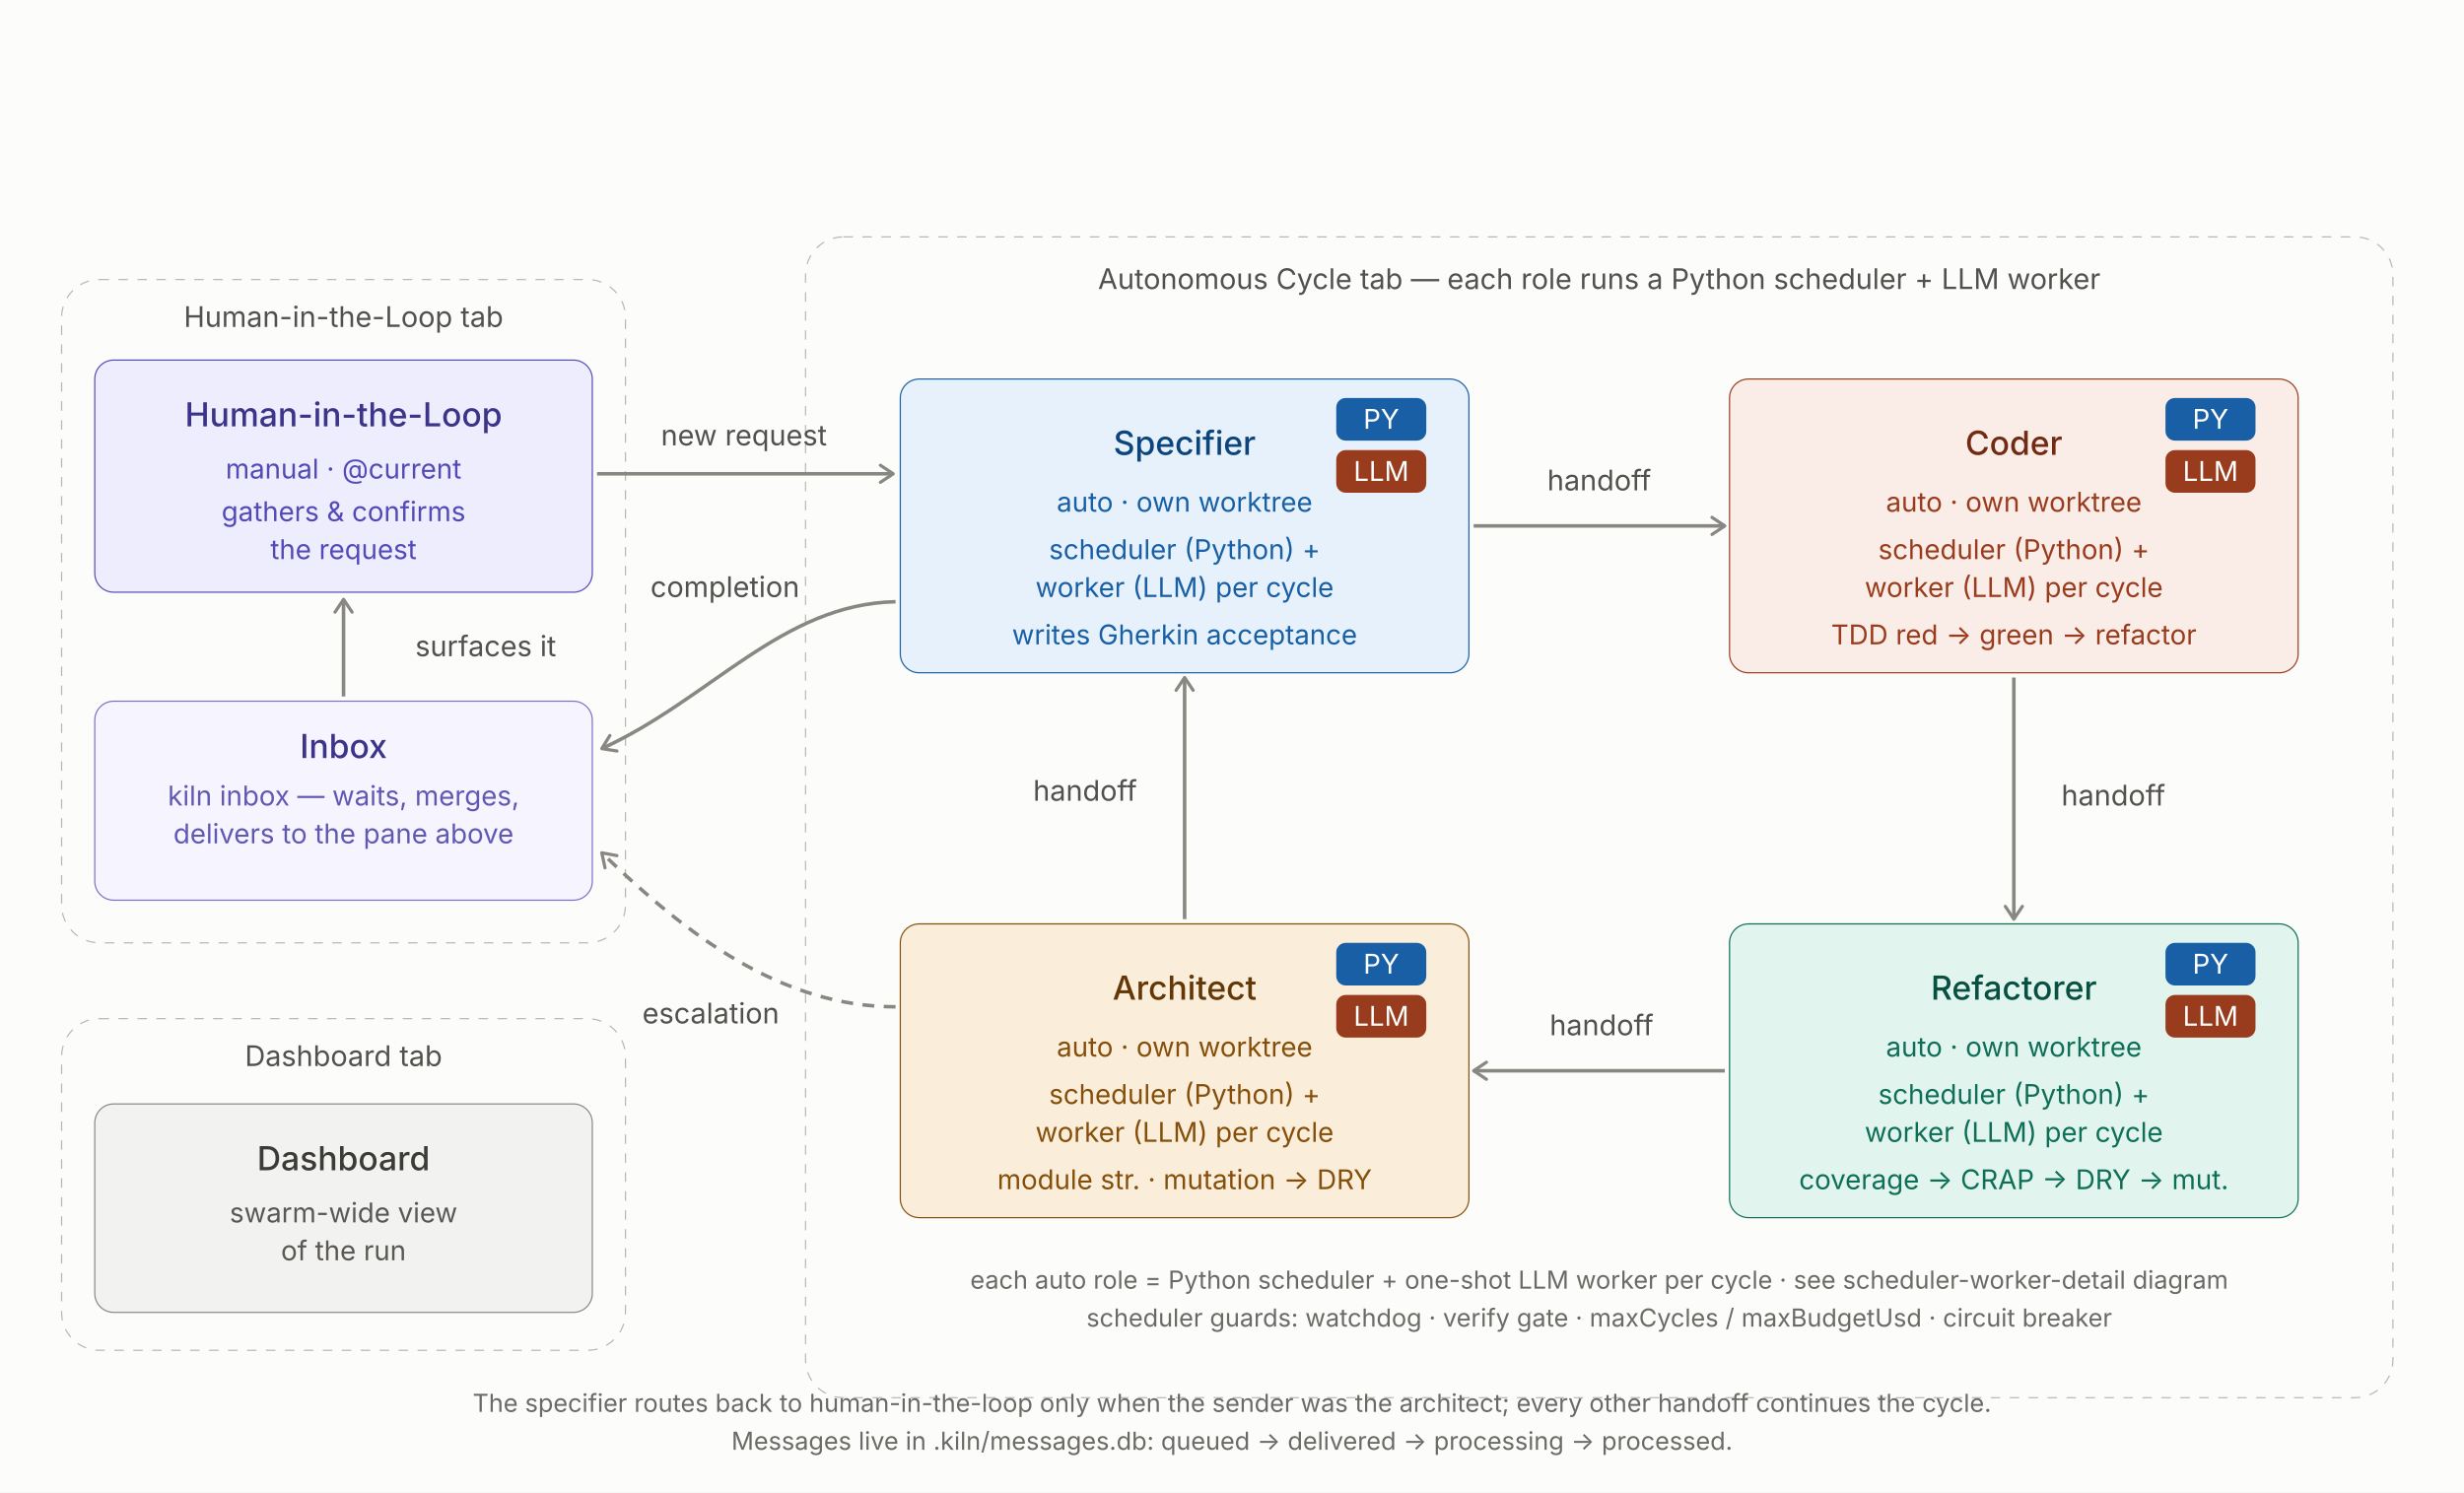
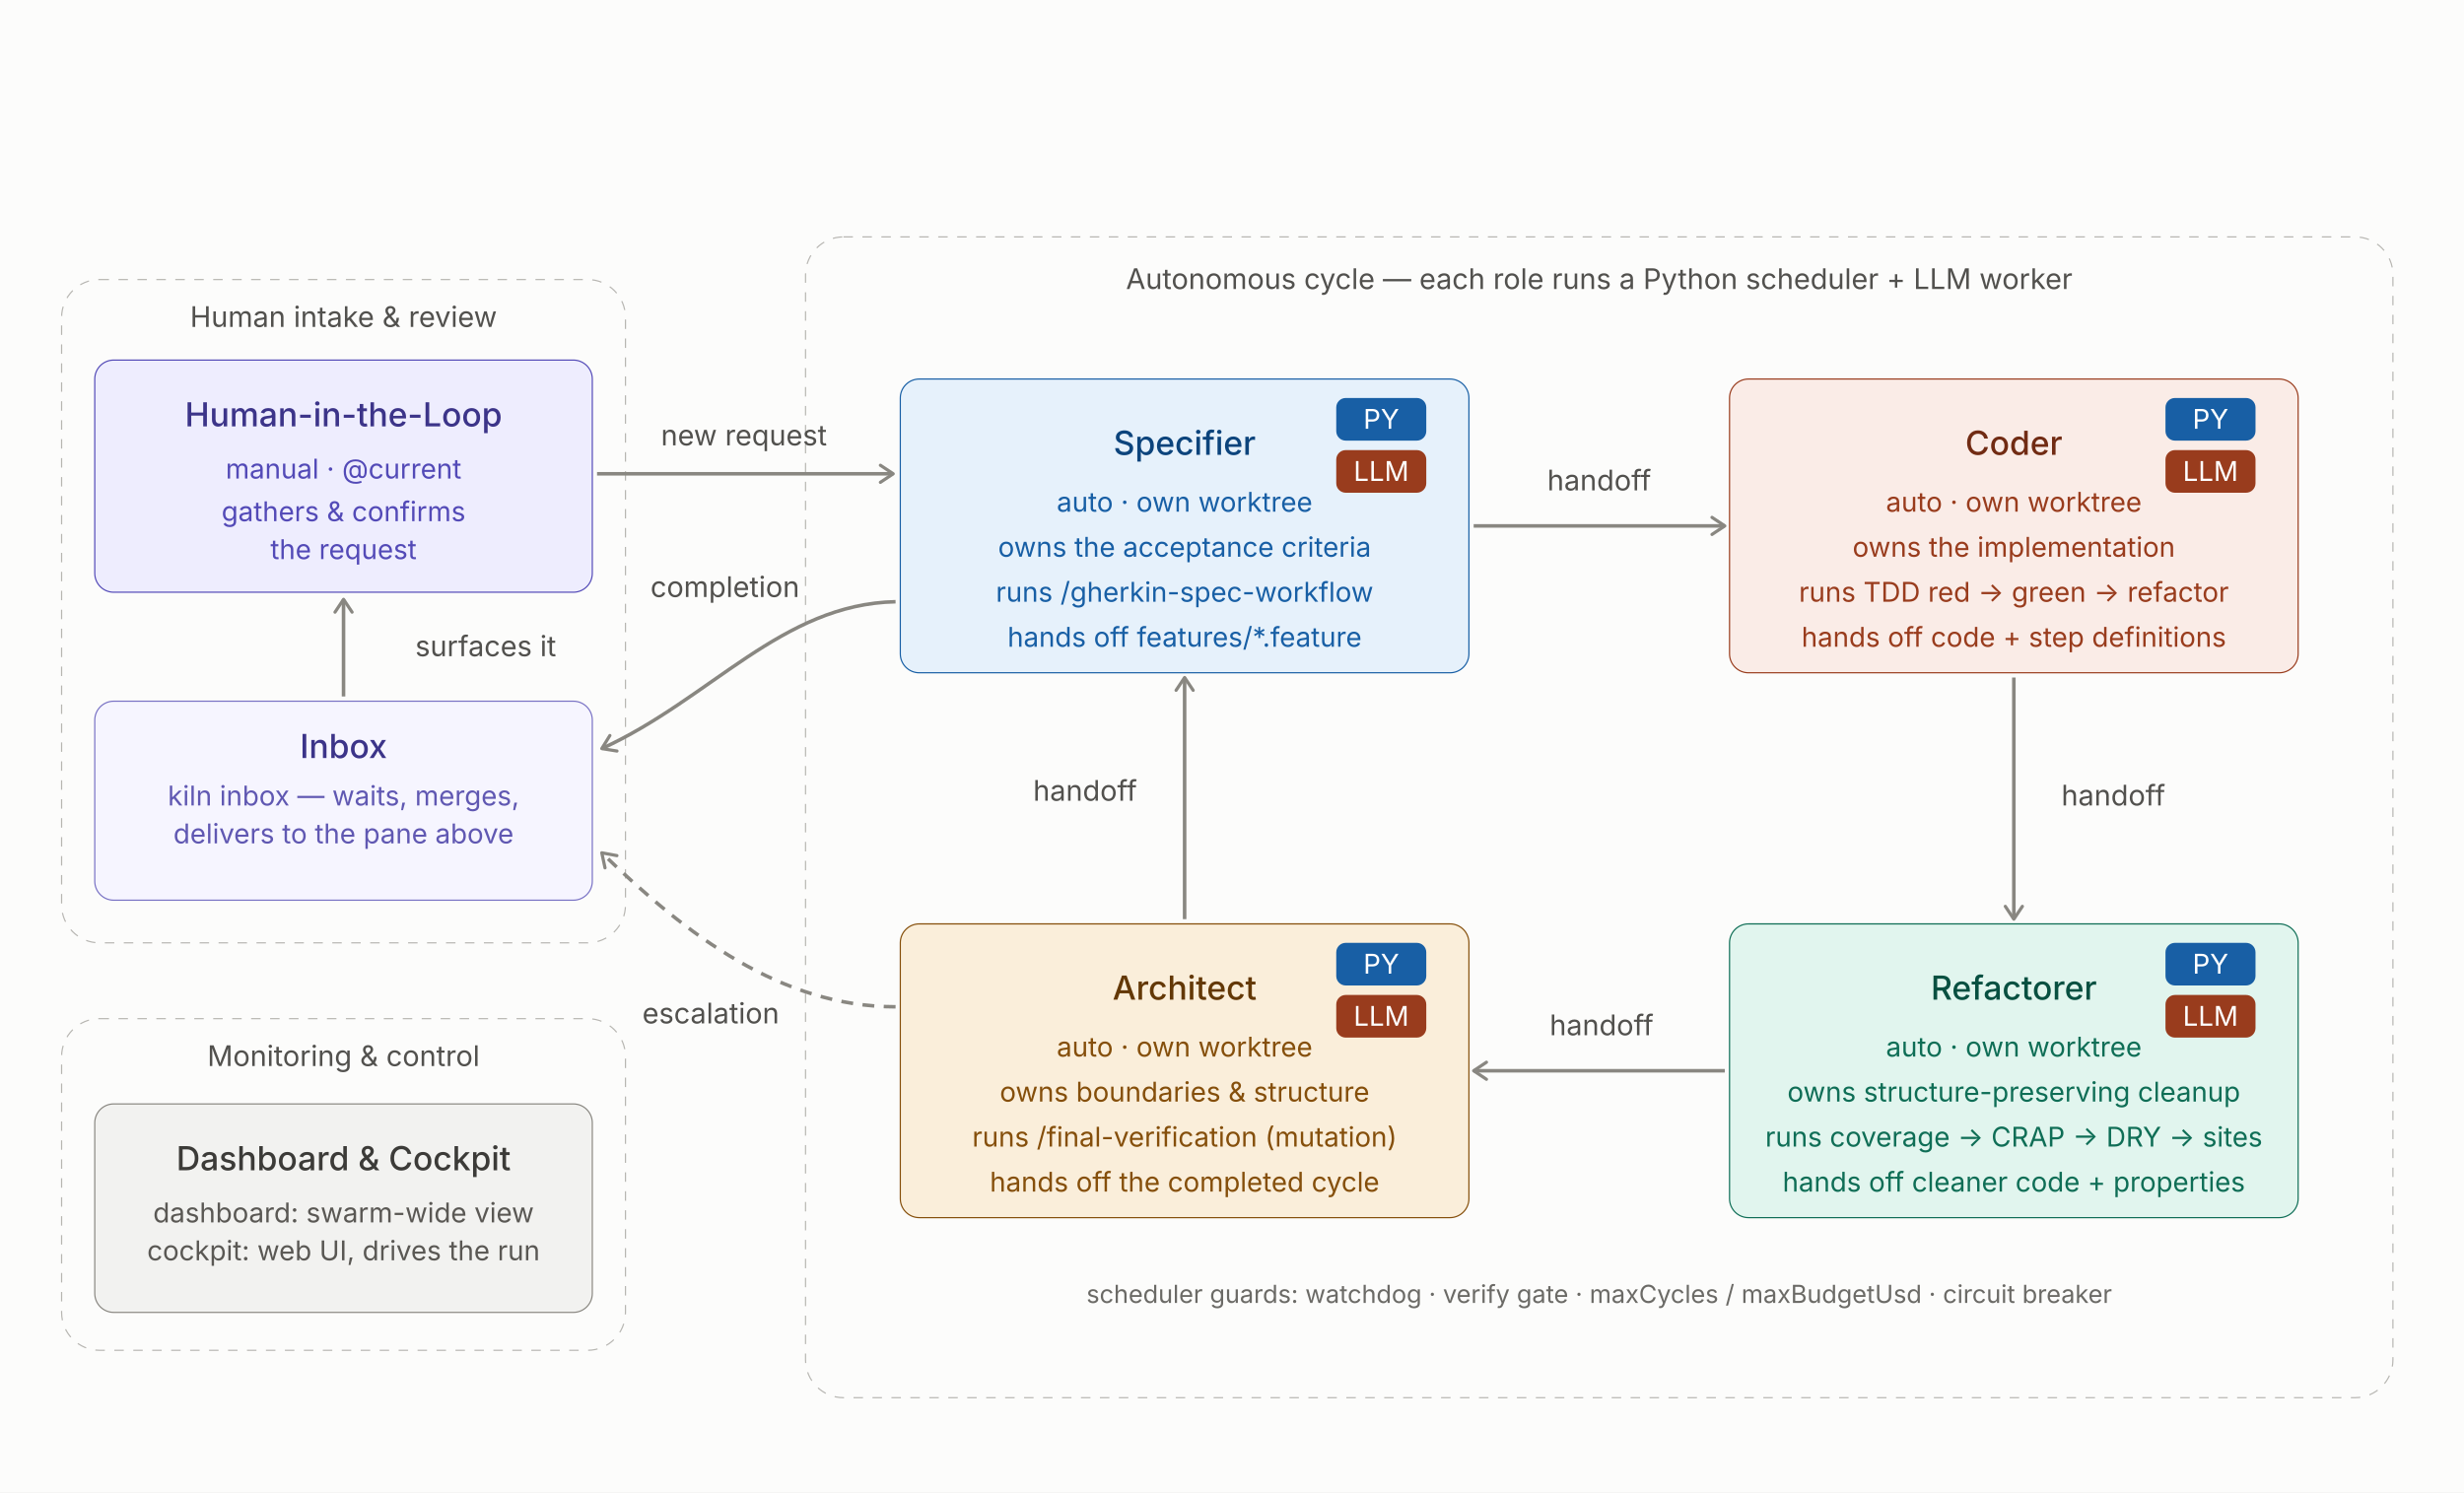
<svg xmlns="http://www.w3.org/2000/svg" width="100%" viewBox="0 0 1040 630" role="img">
  <defs>
    <marker id="arrow" viewBox="0 0 10 10" refX="8" refY="5" markerWidth="6" markerHeight="6" orient="auto-start-reverse">
      <path d="M2 1L8 5L2 9" fill="none" stroke="#898781" stroke-width="1.5" stroke-linecap="round" stroke-linejoin="round" />
    </marker>
    <marker id="arrow-red" viewBox="0 0 10 10" refX="8" refY="5" markerWidth="6" markerHeight="6" orient="auto-start-reverse">
      <path d="M2 1L8 5L2 9" fill="none" stroke="#a8422a" stroke-width="1.5" stroke-linecap="round" stroke-linejoin="round" />
    </marker>
    <style>
    text { font-family: "Anthropic Sans", -apple-system, BlinkMacSystemFont, "Segoe UI", sans-serif; }
    .name { font-size: 14px; font-weight: 500; }
    .sub  { font-size: 11.5px; font-weight: 400; }
    .edge { font-size: 12px; fill: #52514e; }
    .grp  { font-size: 12px; fill: #52514e; }
    .note { font-size: 10.5px; fill: #6b6a66; }
    .box  { stroke-width: 0.5; }
    .conn { fill: none; stroke: #898781; stroke-width: 1.5; }
    .dash { fill: none; stroke: #898781; stroke-width: 1.5; stroke-dasharray: 5 4; }
    .cluster { fill: none; stroke: #898781; stroke-width: 0.5; stroke-dasharray: 4 4; opacity: 0.6; }
  </style>
  </defs>
  <rect x="0" y="0" width="1040" height="630" fill="#fcfcfb" />
  <rect class="cluster" x="26" y="118" width="238" height="280" rx="16" />
-   <text class="grp" x="145" y="138" text-anchor="middle">Human-in-the-Loop tab</text>
+   <text class="grp" x="145" y="138" text-anchor="middle">Human intake &amp; review</text>
  <rect class="cluster" x="26" y="430" width="238" height="140" rx="16" />
-   <text class="grp" x="145" y="450" text-anchor="middle">Dashboard tab</text>
+   <text class="grp" x="145" y="450" text-anchor="middle">Monitoring &amp; control</text>
  <rect class="cluster" x="340" y="100" width="670" height="490" rx="16" />
-   <text class="grp" x="675" y="122" text-anchor="middle">Autonomous Cycle tab — each role runs a Python scheduler + LLM worker</text>
+   <text class="grp" x="675" y="122" text-anchor="middle">Autonomous cycle — each role runs a Python scheduler + LLM worker</text>
  <g>
    <rect class="box" x="40" y="152" width="210" height="98" rx="8" fill="#eeedfe" stroke="#534ab7" />
    <text class="name" x="145" y="180" text-anchor="middle" fill="#3c3489">Human-in-the-Loop</text>
    <text class="sub" x="145" y="202" text-anchor="middle" fill="#534ab7">manual · @current</text>
    <text class="sub" x="145" y="220" text-anchor="middle" fill="#534ab7">gathers &amp; confirms</text>
    <text class="sub" x="145" y="236" text-anchor="middle" fill="#534ab7">the request</text>
  </g>
  <g>
    <rect class="box" x="40" y="296" width="210" height="84" rx="8" fill="#f6f5ff" stroke="#7871c4" />
    <text class="name" x="145" y="320" text-anchor="middle" fill="#3c3489">Inbox</text>
    <text class="sub" x="145" y="340" text-anchor="middle" fill="#6058b2">kiln inbox — waits, merges,</text>
    <text class="sub" x="145" y="356" text-anchor="middle" fill="#6058b2">delivers to the pane above</text>
  </g>
  <line class="conn" x1="145" y1="294" x2="145" y2="253" marker-end="url(#arrow)" />
  <text class="edge" x="205" y="277" text-anchor="middle">surfaces it</text>
  <g>
    <rect class="box" x="40" y="466" width="210" height="88" rx="8" fill="#f2f2f0" stroke="#898781" />
-     <text class="name" x="145" y="494" text-anchor="middle" fill="#3c3b38">Dashboard</text>
-     <text class="sub" x="145" y="516" text-anchor="middle" fill="#5a5854">swarm-wide view</text>
-     <text class="sub" x="145" y="532" text-anchor="middle" fill="#5a5854">of the run</text>
+     <text class="name" x="145" y="494" text-anchor="middle" fill="#3c3b38">Dashboard &amp; Cockpit</text>
+     <text class="sub" x="145" y="516" text-anchor="middle" fill="#5a5854">dashboard: swarm-wide view</text>
+     <text class="sub" x="145" y="532" text-anchor="middle" fill="#5a5854">cockpit: web UI, drives the run</text>
  </g>
  <g>
    <rect class="box" x="380" y="160" width="240" height="124" rx="8" fill="#e6f1fb" stroke="#185fa5" />
    <text class="name" x="500" y="192" text-anchor="middle" fill="#0c447c">Specifier</text>
    <rect class="box" x="564" y="168" width="38" height="18" rx="4" fill="#185fa5" stroke="none" />
    <text class="sub" x="583" y="181" text-anchor="middle" fill="#ffffff" font-weight="600" font-size="10px">PY</text>
    <rect class="box" x="564" y="190" width="38" height="18" rx="4" fill="#993c1d" stroke="none" />
    <text class="sub" x="583" y="203" text-anchor="middle" fill="#ffffff" font-weight="600" font-size="10px">LLM</text>
    <text class="sub" x="500" y="216" text-anchor="middle" fill="#185fa5">auto · own worktree</text>
-     <text class="sub" x="500" y="236" text-anchor="middle" fill="#185fa5">scheduler (Python) +</text>
-     <text class="sub" x="500" y="252" text-anchor="middle" fill="#185fa5">worker (LLM) per cycle</text>
-     <text class="sub" x="500" y="272" text-anchor="middle" fill="#185fa5">writes Gherkin acceptance</text>
+     <text class="sub" x="500" y="235" text-anchor="middle" fill="#185fa5">owns the acceptance criteria</text>
+     <text class="sub" x="500" y="254" text-anchor="middle" fill="#185fa5">runs /gherkin-spec-workflow</text>
+     <text class="sub" x="500" y="273" text-anchor="middle" fill="#185fa5">hands off features/*.feature</text>
  </g>
  <g>
    <rect class="box" x="730" y="160" width="240" height="124" rx="8" fill="#faece7" stroke="#993c1d" />
    <text class="name" x="850" y="192" text-anchor="middle" fill="#712b13">Coder</text>
    <rect class="box" x="914" y="168" width="38" height="18" rx="4" fill="#185fa5" stroke="none" />
    <text class="sub" x="933" y="181" text-anchor="middle" fill="#ffffff" font-weight="600" font-size="10px">PY</text>
    <rect class="box" x="914" y="190" width="38" height="18" rx="4" fill="#993c1d" stroke="none" />
    <text class="sub" x="933" y="203" text-anchor="middle" fill="#ffffff" font-weight="600" font-size="10px">LLM</text>
    <text class="sub" x="850" y="216" text-anchor="middle" fill="#993c1d">auto · own worktree</text>
-     <text class="sub" x="850" y="236" text-anchor="middle" fill="#993c1d">scheduler (Python) +</text>
-     <text class="sub" x="850" y="252" text-anchor="middle" fill="#993c1d">worker (LLM) per cycle</text>
-     <text class="sub" x="850" y="272" text-anchor="middle" fill="#993c1d">TDD red → green → refactor</text>
+     <text class="sub" x="850" y="235" text-anchor="middle" fill="#993c1d">owns the implementation</text>
+     <text class="sub" x="850" y="254" text-anchor="middle" fill="#993c1d">runs TDD red → green → refactor</text>
+     <text class="sub" x="850" y="273" text-anchor="middle" fill="#993c1d">hands off code + step definitions</text>
  </g>
  <g>
    <rect class="box" x="730" y="390" width="240" height="124" rx="8" fill="#e1f5ee" stroke="#0f6e56" />
    <text class="name" x="850" y="422" text-anchor="middle" fill="#085041">Refactorer</text>
    <rect class="box" x="914" y="398" width="38" height="18" rx="4" fill="#185fa5" stroke="none" />
    <text class="sub" x="933" y="411" text-anchor="middle" fill="#ffffff" font-weight="600" font-size="10px">PY</text>
    <rect class="box" x="914" y="420" width="38" height="18" rx="4" fill="#993c1d" stroke="none" />
    <text class="sub" x="933" y="433" text-anchor="middle" fill="#ffffff" font-weight="600" font-size="10px">LLM</text>
    <text class="sub" x="850" y="446" text-anchor="middle" fill="#0f6e56">auto · own worktree</text>
-     <text class="sub" x="850" y="466" text-anchor="middle" fill="#0f6e56">scheduler (Python) +</text>
-     <text class="sub" x="850" y="482" text-anchor="middle" fill="#0f6e56">worker (LLM) per cycle</text>
-     <text class="sub" x="850" y="502" text-anchor="middle" fill="#0f6e56">coverage → CRAP → DRY → mut.</text>
+     <text class="sub" x="850" y="465" text-anchor="middle" fill="#0f6e56">owns structure-preserving cleanup</text>
+     <text class="sub" x="850" y="484" text-anchor="middle" fill="#0f6e56">runs coverage → CRAP → DRY → sites</text>
+     <text class="sub" x="850" y="503" text-anchor="middle" fill="#0f6e56">hands off cleaner code + properties</text>
  </g>
  <g>
    <rect class="box" x="380" y="390" width="240" height="124" rx="8" fill="#faeeda" stroke="#854f0b" />
    <text class="name" x="500" y="422" text-anchor="middle" fill="#633806">Architect</text>
    <rect class="box" x="564" y="398" width="38" height="18" rx="4" fill="#185fa5" stroke="none" />
    <text class="sub" x="583" y="411" text-anchor="middle" fill="#ffffff" font-weight="600" font-size="10px">PY</text>
    <rect class="box" x="564" y="420" width="38" height="18" rx="4" fill="#993c1d" stroke="none" />
    <text class="sub" x="583" y="433" text-anchor="middle" fill="#ffffff" font-weight="600" font-size="10px">LLM</text>
    <text class="sub" x="500" y="446" text-anchor="middle" fill="#854f0b">auto · own worktree</text>
-     <text class="sub" x="500" y="466" text-anchor="middle" fill="#854f0b">scheduler (Python) +</text>
-     <text class="sub" x="500" y="482" text-anchor="middle" fill="#854f0b">worker (LLM) per cycle</text>
-     <text class="sub" x="500" y="502" text-anchor="middle" fill="#854f0b">module str. · mutation → DRY</text>
+     <text class="sub" x="500" y="465" text-anchor="middle" fill="#854f0b">owns boundaries &amp; structure</text>
+     <text class="sub" x="500" y="484" text-anchor="middle" fill="#854f0b">runs /final-verification (mutation)</text>
+     <text class="sub" x="500" y="503" text-anchor="middle" fill="#854f0b">hands off the completed cycle</text>
  </g>
  <line class="conn" x1="622" y1="222" x2="728" y2="222" marker-end="url(#arrow)" />
  <text class="edge" x="675" y="207" text-anchor="middle">handoff</text>
  <line class="conn" x1="850" y1="286" x2="850" y2="388" marker-end="url(#arrow)" />
  <text class="edge" x="892" y="340" text-anchor="middle">handoff</text>
  <line class="conn" x1="728" y1="452" x2="622" y2="452" marker-end="url(#arrow)" />
  <text class="edge" x="676" y="437" text-anchor="middle">handoff</text>
  <line class="conn" x1="500" y1="388" x2="500" y2="286" marker-end="url(#arrow)" />
  <text class="edge" x="458" y="338" text-anchor="middle">handoff</text>
  <line class="conn" x1="252" y1="200" x2="377" y2="200" marker-end="url(#arrow)" />
  <text class="edge" x="314" y="188" text-anchor="middle">new request</text>
  <path class="conn" d="M378 254 C 330 255, 300 295, 254 316" marker-end="url(#arrow)" />
  <text class="edge" x="306" y="252" text-anchor="middle">completion</text>
  <path class="dash" d="M378 425 C 330 425, 290 395, 254 360" marker-end="url(#arrow)" />
  <text class="edge" x="300" y="432" text-anchor="middle">escalation</text>
-   <text class="note" x="675" y="544" text-anchor="middle">each auto role = Python scheduler + one-shot LLM worker per cycle · see scheduler-worker-detail diagram</text>
-   <text class="note" x="675" y="560" text-anchor="middle">scheduler guards: watchdog · verify gate · maxCycles / maxBudgetUsd · circuit breaker</text>
-   <text class="note" x="520" y="596" text-anchor="middle">The specifier routes back to human-in-the-loop only when the sender was the architect; every other handoff continues the cycle.</text>
-   <text class="note" x="520" y="612" text-anchor="middle">Messages live in .kiln/messages.db: queued → delivered → processing → processed.</text>
+   <text class="note" x="675" y="550" text-anchor="middle">scheduler guards: watchdog · verify gate · maxCycles / maxBudgetUsd · circuit breaker</text>
</svg>
